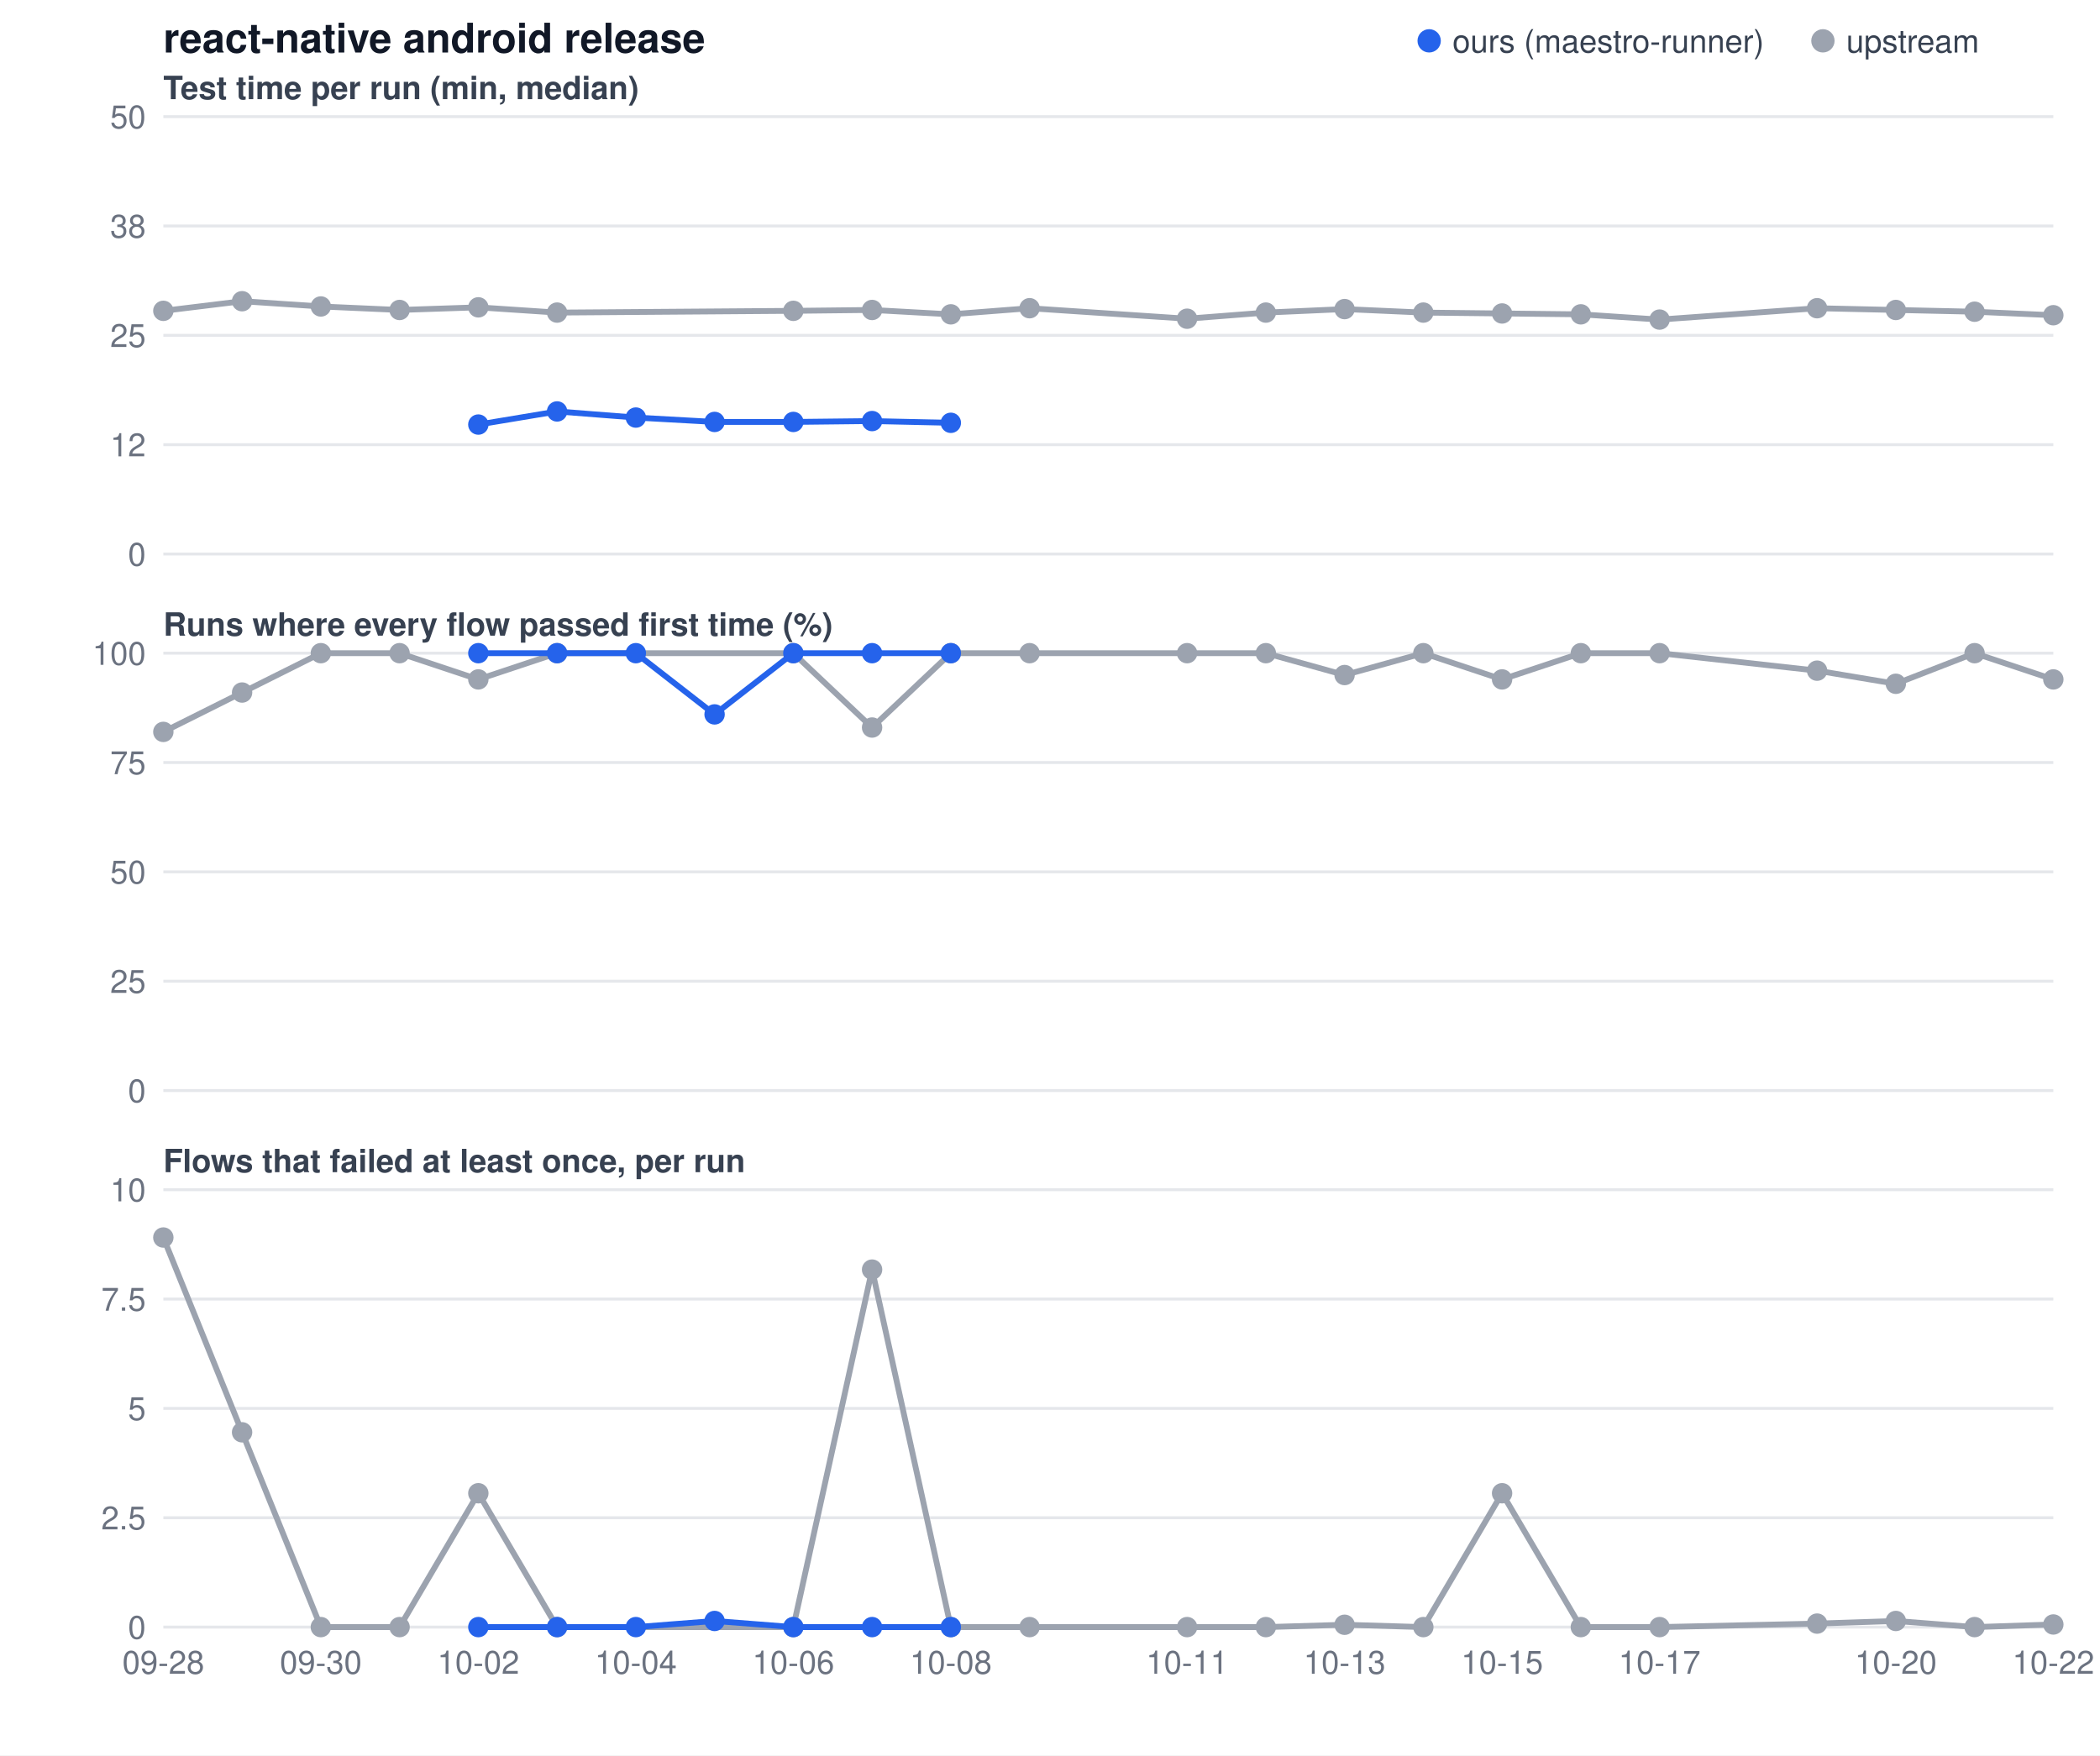
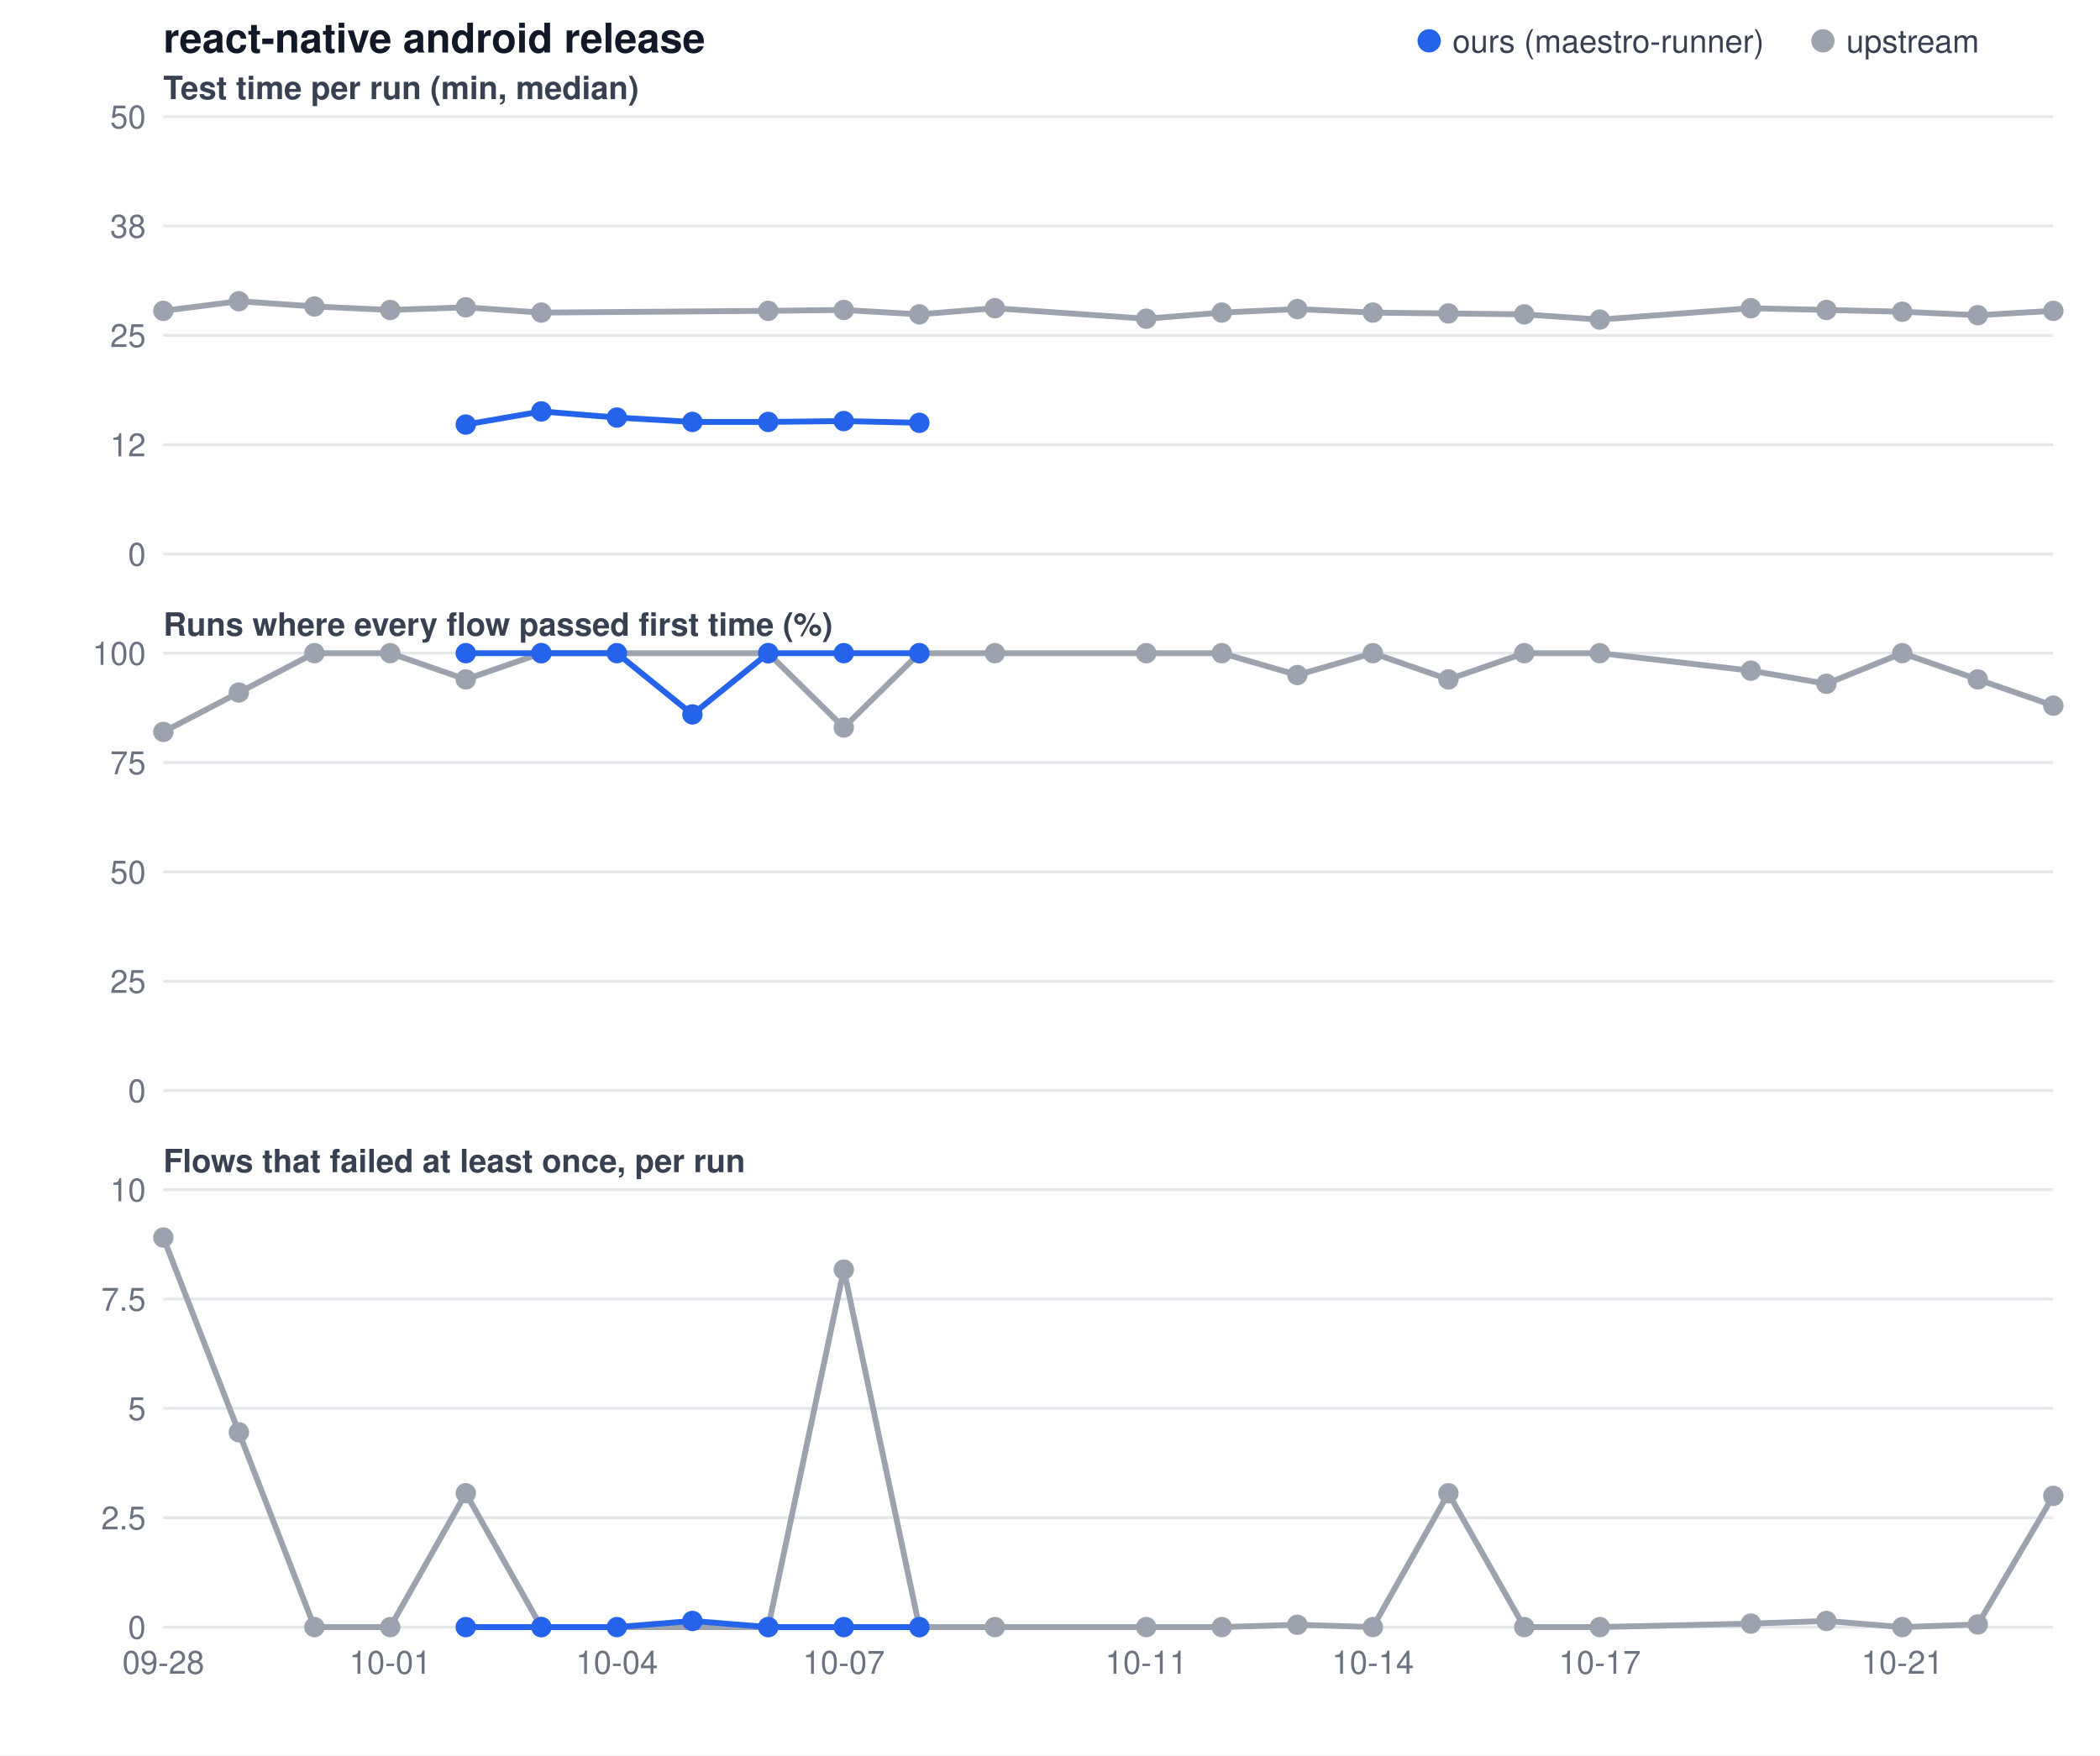
<svg xmlns="http://www.w3.org/2000/svg" width="720" height="602" font-family="-apple-system,Segoe UI,Helvetica,Arial,sans-serif" font-size="11">
  <rect width="100%" height="100%" fill="#ffffff" />
  <text x="56" y="18" font-size="14" font-weight="600" fill="#111827">react-native android release</text>
  <circle cx="490" cy="14" r="4" fill="#2563eb" />
  <text x="498" y="18" fill="#374151">ours (maestro-runner)</text>
  <circle cx="625" cy="14" r="4" fill="#9ca3af" />
  <text x="633" y="18" fill="#374151">upstream</text>
  <text x="56" y="34" fill="#374151" font-weight="600">Test time per run (min, median)</text>
  <line x1="56" x2="704" y1="190.0" y2="190.0" stroke="#e5e7eb" />
  <text x="50" y="194.0" text-anchor="end" fill="#6b7280">0</text>
  <line x1="56" x2="704" y1="152.5" y2="152.5" stroke="#e5e7eb" />
  <text x="50" y="156.5" text-anchor="end" fill="#6b7280">12</text>
  <line x1="56" x2="704" y1="115.0" y2="115.0" stroke="#e5e7eb" />
  <text x="50" y="119.0" text-anchor="end" fill="#6b7280">25</text>
  <line x1="56" x2="704" y1="77.5" y2="77.5" stroke="#e5e7eb" />
  <text x="50" y="81.5" text-anchor="end" fill="#6b7280">38</text>
  <line x1="56" x2="704" y1="40.0" y2="40.0" stroke="#e5e7eb" />
  <text x="50" y="44.0" text-anchor="end" fill="#6b7280">50</text>
-   <polyline fill="none" stroke="#9ca3af" stroke-width="2" points="56.0,106.6 83.0,103.3 110.0,105.1 137.0,106.3 164.0,105.4 191.0,107.2 272.0,106.6 299.0,106.3 326.0,107.8 353.0,105.7 407.0,109.3 434.0,107.2 461.0,106.0 488.0,107.2 515.0,107.5 542.0,107.8 569.0,109.6 623.0,105.7 650.0,106.3 677.0,106.9 704.0,108.1" />
+   <polyline fill="none" stroke="#9ca3af" stroke-width="2" points="56.0,106.6 81.9,103.3 107.8,105.1 133.8,106.3 159.7,105.4 185.6,107.2 263.4,106.6 289.3,106.3 315.2,107.8 341.1,105.7 393.0,109.3 418.9,107.2 444.8,106.0 470.7,107.2 496.6,107.5 522.6,107.8 548.5,109.6 600.3,105.7 626.2,106.3 652.2,106.9 678.1,108.1 704.0,106.6" />
  <circle cx="56.0" cy="106.6" r="3.5" fill="#9ca3af" />
-   <circle cx="83.0" cy="103.3" r="3.5" fill="#9ca3af" />
-   <circle cx="110.0" cy="105.1" r="3.5" fill="#9ca3af" />
-   <circle cx="137.0" cy="106.3" r="3.5" fill="#9ca3af" />
-   <circle cx="164.0" cy="105.4" r="3.5" fill="#9ca3af" />
-   <circle cx="191.0" cy="107.2" r="3.5" fill="#9ca3af" />
-   <circle cx="272.0" cy="106.6" r="3.5" fill="#9ca3af" />
-   <circle cx="299.0" cy="106.3" r="3.5" fill="#9ca3af" />
-   <circle cx="326.0" cy="107.8" r="3.5" fill="#9ca3af" />
-   <circle cx="353.0" cy="105.7" r="3.5" fill="#9ca3af" />
-   <circle cx="407.0" cy="109.3" r="3.5" fill="#9ca3af" />
-   <circle cx="434.0" cy="107.2" r="3.5" fill="#9ca3af" />
-   <circle cx="461.0" cy="106.0" r="3.5" fill="#9ca3af" />
-   <circle cx="488.0" cy="107.2" r="3.5" fill="#9ca3af" />
-   <circle cx="515.0" cy="107.5" r="3.5" fill="#9ca3af" />
-   <circle cx="542.0" cy="107.8" r="3.5" fill="#9ca3af" />
-   <circle cx="569.0" cy="109.6" r="3.5" fill="#9ca3af" />
-   <circle cx="623.0" cy="105.7" r="3.5" fill="#9ca3af" />
-   <circle cx="650.0" cy="106.3" r="3.5" fill="#9ca3af" />
-   <circle cx="677.0" cy="106.9" r="3.5" fill="#9ca3af" />
-   <circle cx="704.0" cy="108.1" r="3.5" fill="#9ca3af" />
-   <polyline fill="none" stroke="#2563eb" stroke-width="2" points="164.0,145.6 191.0,141.1 218.0,143.2 245.0,144.7 272.0,144.7 299.0,144.4 326.0,145.0" />
-   <circle cx="164.0" cy="145.6" r="3.5" fill="#2563eb" />
-   <circle cx="191.0" cy="141.1" r="3.5" fill="#2563eb" />
-   <circle cx="218.0" cy="143.2" r="3.5" fill="#2563eb" />
-   <circle cx="245.0" cy="144.7" r="3.5" fill="#2563eb" />
-   <circle cx="272.0" cy="144.7" r="3.5" fill="#2563eb" />
-   <circle cx="299.0" cy="144.4" r="3.5" fill="#2563eb" />
-   <circle cx="326.0" cy="145.0" r="3.5" fill="#2563eb" />
+   <circle cx="81.9" cy="103.3" r="3.5" fill="#9ca3af" />
+   <circle cx="107.8" cy="105.1" r="3.5" fill="#9ca3af" />
+   <circle cx="133.8" cy="106.3" r="3.5" fill="#9ca3af" />
+   <circle cx="159.7" cy="105.4" r="3.5" fill="#9ca3af" />
+   <circle cx="185.6" cy="107.2" r="3.5" fill="#9ca3af" />
+   <circle cx="263.4" cy="106.6" r="3.5" fill="#9ca3af" />
+   <circle cx="289.3" cy="106.3" r="3.5" fill="#9ca3af" />
+   <circle cx="315.2" cy="107.8" r="3.5" fill="#9ca3af" />
+   <circle cx="341.1" cy="105.7" r="3.5" fill="#9ca3af" />
+   <circle cx="393.0" cy="109.3" r="3.5" fill="#9ca3af" />
+   <circle cx="418.9" cy="107.2" r="3.5" fill="#9ca3af" />
+   <circle cx="444.8" cy="106.0" r="3.5" fill="#9ca3af" />
+   <circle cx="470.7" cy="107.2" r="3.5" fill="#9ca3af" />
+   <circle cx="496.6" cy="107.5" r="3.5" fill="#9ca3af" />
+   <circle cx="522.6" cy="107.8" r="3.5" fill="#9ca3af" />
+   <circle cx="548.5" cy="109.6" r="3.5" fill="#9ca3af" />
+   <circle cx="600.3" cy="105.7" r="3.5" fill="#9ca3af" />
+   <circle cx="626.2" cy="106.3" r="3.5" fill="#9ca3af" />
+   <circle cx="652.2" cy="106.9" r="3.5" fill="#9ca3af" />
+   <circle cx="678.1" cy="108.1" r="3.5" fill="#9ca3af" />
+   <circle cx="704.0" cy="106.6" r="3.5" fill="#9ca3af" />
+   <polyline fill="none" stroke="#2563eb" stroke-width="2" points="159.7,145.6 185.6,141.1 211.5,143.2 237.4,144.7 263.4,144.7 289.3,144.4 315.2,145.0" />
+   <circle cx="159.7" cy="145.6" r="3.5" fill="#2563eb" />
+   <circle cx="185.6" cy="141.1" r="3.5" fill="#2563eb" />
+   <circle cx="211.5" cy="143.2" r="3.5" fill="#2563eb" />
+   <circle cx="237.4" cy="144.7" r="3.5" fill="#2563eb" />
+   <circle cx="263.4" cy="144.7" r="3.5" fill="#2563eb" />
+   <circle cx="289.3" cy="144.4" r="3.5" fill="#2563eb" />
+   <circle cx="315.2" cy="145.0" r="3.5" fill="#2563eb" />
  <text x="56" y="218" fill="#374151" font-weight="600">Runs where every flow passed first time (%)</text>
  <line x1="56" x2="704" y1="374.0" y2="374.0" stroke="#e5e7eb" />
  <text x="50" y="378.0" text-anchor="end" fill="#6b7280">0</text>
  <line x1="56" x2="704" y1="336.5" y2="336.5" stroke="#e5e7eb" />
  <text x="50" y="340.5" text-anchor="end" fill="#6b7280">25</text>
  <line x1="56" x2="704" y1="299.0" y2="299.0" stroke="#e5e7eb" />
  <text x="50" y="303.0" text-anchor="end" fill="#6b7280">50</text>
  <line x1="56" x2="704" y1="261.5" y2="261.5" stroke="#e5e7eb" />
  <text x="50" y="265.5" text-anchor="end" fill="#6b7280">75</text>
  <line x1="56" x2="704" y1="224.0" y2="224.0" stroke="#e5e7eb" />
  <text x="50" y="228.0" text-anchor="end" fill="#6b7280">100</text>
-   <polyline fill="none" stroke="#9ca3af" stroke-width="2" points="56.0,251.0 83.0,237.5 110.0,224.0 137.0,224.0 164.0,233.0 191.0,224.0 272.0,224.0 299.0,249.5 326.0,224.0 353.0,224.0 407.0,224.0 434.0,224.0 461.0,231.5 488.0,224.0 515.0,233.0 542.0,224.0 569.0,224.0 623.0,230.0 650.0,234.5 677.0,224.0 704.0,233.0" />
+   <polyline fill="none" stroke="#9ca3af" stroke-width="2" points="56.0,251.0 81.9,237.5 107.8,224.0 133.8,224.0 159.7,233.0 185.6,224.0 263.4,224.0 289.3,249.5 315.2,224.0 341.1,224.0 393.0,224.0 418.9,224.0 444.8,231.5 470.7,224.0 496.6,233.0 522.6,224.0 548.5,224.0 600.3,230.0 626.2,234.5 652.2,224.0 678.1,233.0 704.0,242.0" />
  <circle cx="56.0" cy="251.0" r="3.5" fill="#9ca3af" />
-   <circle cx="83.0" cy="237.5" r="3.5" fill="#9ca3af" />
-   <circle cx="110.0" cy="224.0" r="3.5" fill="#9ca3af" />
-   <circle cx="137.0" cy="224.0" r="3.5" fill="#9ca3af" />
-   <circle cx="164.0" cy="233.0" r="3.5" fill="#9ca3af" />
-   <circle cx="191.0" cy="224.0" r="3.5" fill="#9ca3af" />
-   <circle cx="272.0" cy="224.0" r="3.5" fill="#9ca3af" />
-   <circle cx="299.0" cy="249.5" r="3.5" fill="#9ca3af" />
-   <circle cx="326.0" cy="224.0" r="3.5" fill="#9ca3af" />
-   <circle cx="353.0" cy="224.0" r="3.5" fill="#9ca3af" />
-   <circle cx="407.0" cy="224.0" r="3.5" fill="#9ca3af" />
-   <circle cx="434.0" cy="224.0" r="3.5" fill="#9ca3af" />
-   <circle cx="461.0" cy="231.5" r="3.5" fill="#9ca3af" />
-   <circle cx="488.0" cy="224.0" r="3.5" fill="#9ca3af" />
-   <circle cx="515.0" cy="233.0" r="3.5" fill="#9ca3af" />
-   <circle cx="542.0" cy="224.0" r="3.5" fill="#9ca3af" />
-   <circle cx="569.0" cy="224.0" r="3.5" fill="#9ca3af" />
-   <circle cx="623.0" cy="230.0" r="3.5" fill="#9ca3af" />
-   <circle cx="650.0" cy="234.5" r="3.5" fill="#9ca3af" />
-   <circle cx="677.0" cy="224.0" r="3.5" fill="#9ca3af" />
-   <circle cx="704.0" cy="233.0" r="3.5" fill="#9ca3af" />
-   <polyline fill="none" stroke="#2563eb" stroke-width="2" points="164.0,224.0 191.0,224.0 218.0,224.0 245.0,245.0 272.0,224.0 299.0,224.0 326.0,224.0" />
-   <circle cx="164.0" cy="224.0" r="3.5" fill="#2563eb" />
-   <circle cx="191.0" cy="224.0" r="3.5" fill="#2563eb" />
-   <circle cx="218.0" cy="224.0" r="3.5" fill="#2563eb" />
-   <circle cx="245.0" cy="245.0" r="3.5" fill="#2563eb" />
-   <circle cx="272.0" cy="224.0" r="3.5" fill="#2563eb" />
-   <circle cx="299.0" cy="224.0" r="3.5" fill="#2563eb" />
-   <circle cx="326.0" cy="224.0" r="3.5" fill="#2563eb" />
+   <circle cx="81.9" cy="237.5" r="3.5" fill="#9ca3af" />
+   <circle cx="107.8" cy="224.0" r="3.5" fill="#9ca3af" />
+   <circle cx="133.8" cy="224.0" r="3.5" fill="#9ca3af" />
+   <circle cx="159.7" cy="233.0" r="3.5" fill="#9ca3af" />
+   <circle cx="185.6" cy="224.0" r="3.5" fill="#9ca3af" />
+   <circle cx="263.4" cy="224.0" r="3.5" fill="#9ca3af" />
+   <circle cx="289.3" cy="249.5" r="3.5" fill="#9ca3af" />
+   <circle cx="315.2" cy="224.0" r="3.5" fill="#9ca3af" />
+   <circle cx="341.1" cy="224.0" r="3.5" fill="#9ca3af" />
+   <circle cx="393.0" cy="224.0" r="3.5" fill="#9ca3af" />
+   <circle cx="418.9" cy="224.0" r="3.5" fill="#9ca3af" />
+   <circle cx="444.8" cy="231.5" r="3.5" fill="#9ca3af" />
+   <circle cx="470.7" cy="224.0" r="3.5" fill="#9ca3af" />
+   <circle cx="496.6" cy="233.0" r="3.5" fill="#9ca3af" />
+   <circle cx="522.6" cy="224.0" r="3.5" fill="#9ca3af" />
+   <circle cx="548.5" cy="224.0" r="3.5" fill="#9ca3af" />
+   <circle cx="600.3" cy="230.0" r="3.5" fill="#9ca3af" />
+   <circle cx="626.2" cy="234.5" r="3.5" fill="#9ca3af" />
+   <circle cx="652.2" cy="224.0" r="3.5" fill="#9ca3af" />
+   <circle cx="678.1" cy="233.0" r="3.5" fill="#9ca3af" />
+   <circle cx="704.0" cy="242.0" r="3.5" fill="#9ca3af" />
+   <polyline fill="none" stroke="#2563eb" stroke-width="2" points="159.7,224.0 185.6,224.0 211.5,224.0 237.4,245.0 263.4,224.0 289.3,224.0 315.2,224.0" />
+   <circle cx="159.7" cy="224.0" r="3.5" fill="#2563eb" />
+   <circle cx="185.6" cy="224.0" r="3.5" fill="#2563eb" />
+   <circle cx="211.5" cy="224.0" r="3.5" fill="#2563eb" />
+   <circle cx="237.4" cy="245.0" r="3.5" fill="#2563eb" />
+   <circle cx="263.4" cy="224.0" r="3.5" fill="#2563eb" />
+   <circle cx="289.3" cy="224.0" r="3.5" fill="#2563eb" />
+   <circle cx="315.2" cy="224.0" r="3.5" fill="#2563eb" />
  <text x="56" y="402" fill="#374151" font-weight="600">Flows that failed at least once, per run</text>
  <line x1="56" x2="704" y1="558.0" y2="558.0" stroke="#e5e7eb" />
  <text x="50" y="562.0" text-anchor="end" fill="#6b7280">0</text>
  <line x1="56" x2="704" y1="520.5" y2="520.5" stroke="#e5e7eb" />
  <text x="50" y="524.5" text-anchor="end" fill="#6b7280">2.5</text>
  <line x1="56" x2="704" y1="483.0" y2="483.0" stroke="#e5e7eb" />
  <text x="50" y="487.0" text-anchor="end" fill="#6b7280">5</text>
  <line x1="56" x2="704" y1="445.5" y2="445.5" stroke="#e5e7eb" />
  <text x="50" y="449.5" text-anchor="end" fill="#6b7280">7.5</text>
  <line x1="56" x2="704" y1="408.0" y2="408.0" stroke="#e5e7eb" />
  <text x="50" y="412.0" text-anchor="end" fill="#6b7280">10</text>
-   <polyline fill="none" stroke="#9ca3af" stroke-width="2" points="56.0,424.4 83.0,491.2 110.0,558.0 137.0,558.0 164.0,512.1 191.0,558.0 272.0,558.0 299.0,435.4 326.0,558.0 353.0,558.0 407.0,558.0 434.0,558.0 461.0,557.2 488.0,558.0 515.0,512.1 542.0,558.0 569.0,558.0 623.0,556.8 650.0,555.9 677.0,558.0 704.0,557.1" />
+   <polyline fill="none" stroke="#9ca3af" stroke-width="2" points="56.0,424.4 81.9,491.2 107.8,558.0 133.8,558.0 159.7,512.1 185.6,558.0 263.4,558.0 289.3,435.4 315.2,558.0 341.1,558.0 393.0,558.0 418.9,558.0 444.8,557.2 470.7,558.0 496.6,512.1 522.6,558.0 548.5,558.0 600.3,556.8 626.2,555.9 652.2,558.0 678.1,557.1 704.0,513.0" />
  <circle cx="56.0" cy="424.4" r="3.5" fill="#9ca3af" />
-   <circle cx="83.0" cy="491.2" r="3.5" fill="#9ca3af" />
-   <circle cx="110.0" cy="558.0" r="3.5" fill="#9ca3af" />
-   <circle cx="137.0" cy="558.0" r="3.5" fill="#9ca3af" />
-   <circle cx="164.0" cy="512.1" r="3.5" fill="#9ca3af" />
-   <circle cx="191.0" cy="558.0" r="3.5" fill="#9ca3af" />
-   <circle cx="272.0" cy="558.0" r="3.5" fill="#9ca3af" />
-   <circle cx="299.0" cy="435.4" r="3.5" fill="#9ca3af" />
-   <circle cx="326.0" cy="558.0" r="3.5" fill="#9ca3af" />
-   <circle cx="353.0" cy="558.0" r="3.5" fill="#9ca3af" />
-   <circle cx="407.0" cy="558.0" r="3.5" fill="#9ca3af" />
-   <circle cx="434.0" cy="558.0" r="3.5" fill="#9ca3af" />
-   <circle cx="461.0" cy="557.2" r="3.5" fill="#9ca3af" />
-   <circle cx="488.0" cy="558.0" r="3.5" fill="#9ca3af" />
-   <circle cx="515.0" cy="512.1" r="3.5" fill="#9ca3af" />
-   <circle cx="542.0" cy="558.0" r="3.5" fill="#9ca3af" />
-   <circle cx="569.0" cy="558.0" r="3.5" fill="#9ca3af" />
-   <circle cx="623.0" cy="556.8" r="3.5" fill="#9ca3af" />
-   <circle cx="650.0" cy="555.9" r="3.5" fill="#9ca3af" />
-   <circle cx="677.0" cy="558.0" r="3.5" fill="#9ca3af" />
-   <circle cx="704.0" cy="557.1" r="3.5" fill="#9ca3af" />
-   <polyline fill="none" stroke="#2563eb" stroke-width="2" points="164.0,558.0 191.0,558.0 218.0,558.0 245.0,555.9 272.0,558.0 299.0,558.0 326.0,558.0" />
-   <circle cx="164.0" cy="558.0" r="3.5" fill="#2563eb" />
-   <circle cx="191.0" cy="558.0" r="3.5" fill="#2563eb" />
-   <circle cx="218.0" cy="558.0" r="3.5" fill="#2563eb" />
-   <circle cx="245.0" cy="555.9" r="3.5" fill="#2563eb" />
-   <circle cx="272.0" cy="558.0" r="3.5" fill="#2563eb" />
-   <circle cx="299.0" cy="558.0" r="3.5" fill="#2563eb" />
-   <circle cx="326.0" cy="558.0" r="3.5" fill="#2563eb" />
+   <circle cx="81.9" cy="491.2" r="3.5" fill="#9ca3af" />
+   <circle cx="107.8" cy="558.0" r="3.5" fill="#9ca3af" />
+   <circle cx="133.8" cy="558.0" r="3.5" fill="#9ca3af" />
+   <circle cx="159.7" cy="512.1" r="3.5" fill="#9ca3af" />
+   <circle cx="185.6" cy="558.0" r="3.5" fill="#9ca3af" />
+   <circle cx="263.4" cy="558.0" r="3.5" fill="#9ca3af" />
+   <circle cx="289.3" cy="435.4" r="3.5" fill="#9ca3af" />
+   <circle cx="315.2" cy="558.0" r="3.5" fill="#9ca3af" />
+   <circle cx="341.1" cy="558.0" r="3.5" fill="#9ca3af" />
+   <circle cx="393.0" cy="558.0" r="3.5" fill="#9ca3af" />
+   <circle cx="418.9" cy="558.0" r="3.5" fill="#9ca3af" />
+   <circle cx="444.8" cy="557.2" r="3.5" fill="#9ca3af" />
+   <circle cx="470.7" cy="558.0" r="3.5" fill="#9ca3af" />
+   <circle cx="496.6" cy="512.1" r="3.5" fill="#9ca3af" />
+   <circle cx="522.6" cy="558.0" r="3.5" fill="#9ca3af" />
+   <circle cx="548.5" cy="558.0" r="3.5" fill="#9ca3af" />
+   <circle cx="600.3" cy="556.8" r="3.5" fill="#9ca3af" />
+   <circle cx="626.2" cy="555.9" r="3.5" fill="#9ca3af" />
+   <circle cx="652.2" cy="558.0" r="3.5" fill="#9ca3af" />
+   <circle cx="678.1" cy="557.1" r="3.5" fill="#9ca3af" />
+   <circle cx="704.0" cy="513.0" r="3.5" fill="#9ca3af" />
+   <polyline fill="none" stroke="#2563eb" stroke-width="2" points="159.7,558.0 185.6,558.0 211.5,558.0 237.4,555.9 263.4,558.0 289.3,558.0 315.2,558.0" />
+   <circle cx="159.7" cy="558.0" r="3.5" fill="#2563eb" />
+   <circle cx="185.6" cy="558.0" r="3.5" fill="#2563eb" />
+   <circle cx="211.5" cy="558.0" r="3.5" fill="#2563eb" />
+   <circle cx="237.4" cy="555.9" r="3.5" fill="#2563eb" />
+   <circle cx="263.4" cy="558.0" r="3.5" fill="#2563eb" />
+   <circle cx="289.3" cy="558.0" r="3.5" fill="#2563eb" />
+   <circle cx="315.2" cy="558.0" r="3.5" fill="#2563eb" />
  <text x="56.0" y="574" text-anchor="middle" fill="#6b7280">09-28</text>
-   <text x="110.0" y="574" text-anchor="middle" fill="#6b7280">09-30</text>
-   <text x="164.0" y="574" text-anchor="middle" fill="#6b7280">10-02</text>
-   <text x="218.0" y="574" text-anchor="middle" fill="#6b7280">10-04</text>
-   <text x="272.0" y="574" text-anchor="middle" fill="#6b7280">10-06</text>
-   <text x="326.0" y="574" text-anchor="middle" fill="#6b7280">10-08</text>
-   <text x="407.0" y="574" text-anchor="middle" fill="#6b7280">10-11</text>
-   <text x="461.0" y="574" text-anchor="middle" fill="#6b7280">10-13</text>
-   <text x="515.0" y="574" text-anchor="middle" fill="#6b7280">10-15</text>
-   <text x="569.0" y="574" text-anchor="middle" fill="#6b7280">10-17</text>
-   <text x="650.0" y="574" text-anchor="middle" fill="#6b7280">10-20</text>
-   <text x="704.0" y="574" text-anchor="middle" fill="#6b7280">10-22</text>
+   <text x="133.8" y="574" text-anchor="middle" fill="#6b7280">10-01</text>
+   <text x="211.5" y="574" text-anchor="middle" fill="#6b7280">10-04</text>
+   <text x="289.3" y="574" text-anchor="middle" fill="#6b7280">10-07</text>
+   <text x="393.0" y="574" text-anchor="middle" fill="#6b7280">10-11</text>
+   <text x="470.7" y="574" text-anchor="middle" fill="#6b7280">10-14</text>
+   <text x="548.5" y="574" text-anchor="middle" fill="#6b7280">10-17</text>
+   <text x="652.2" y="574" text-anchor="middle" fill="#6b7280">10-21</text>
</svg>
